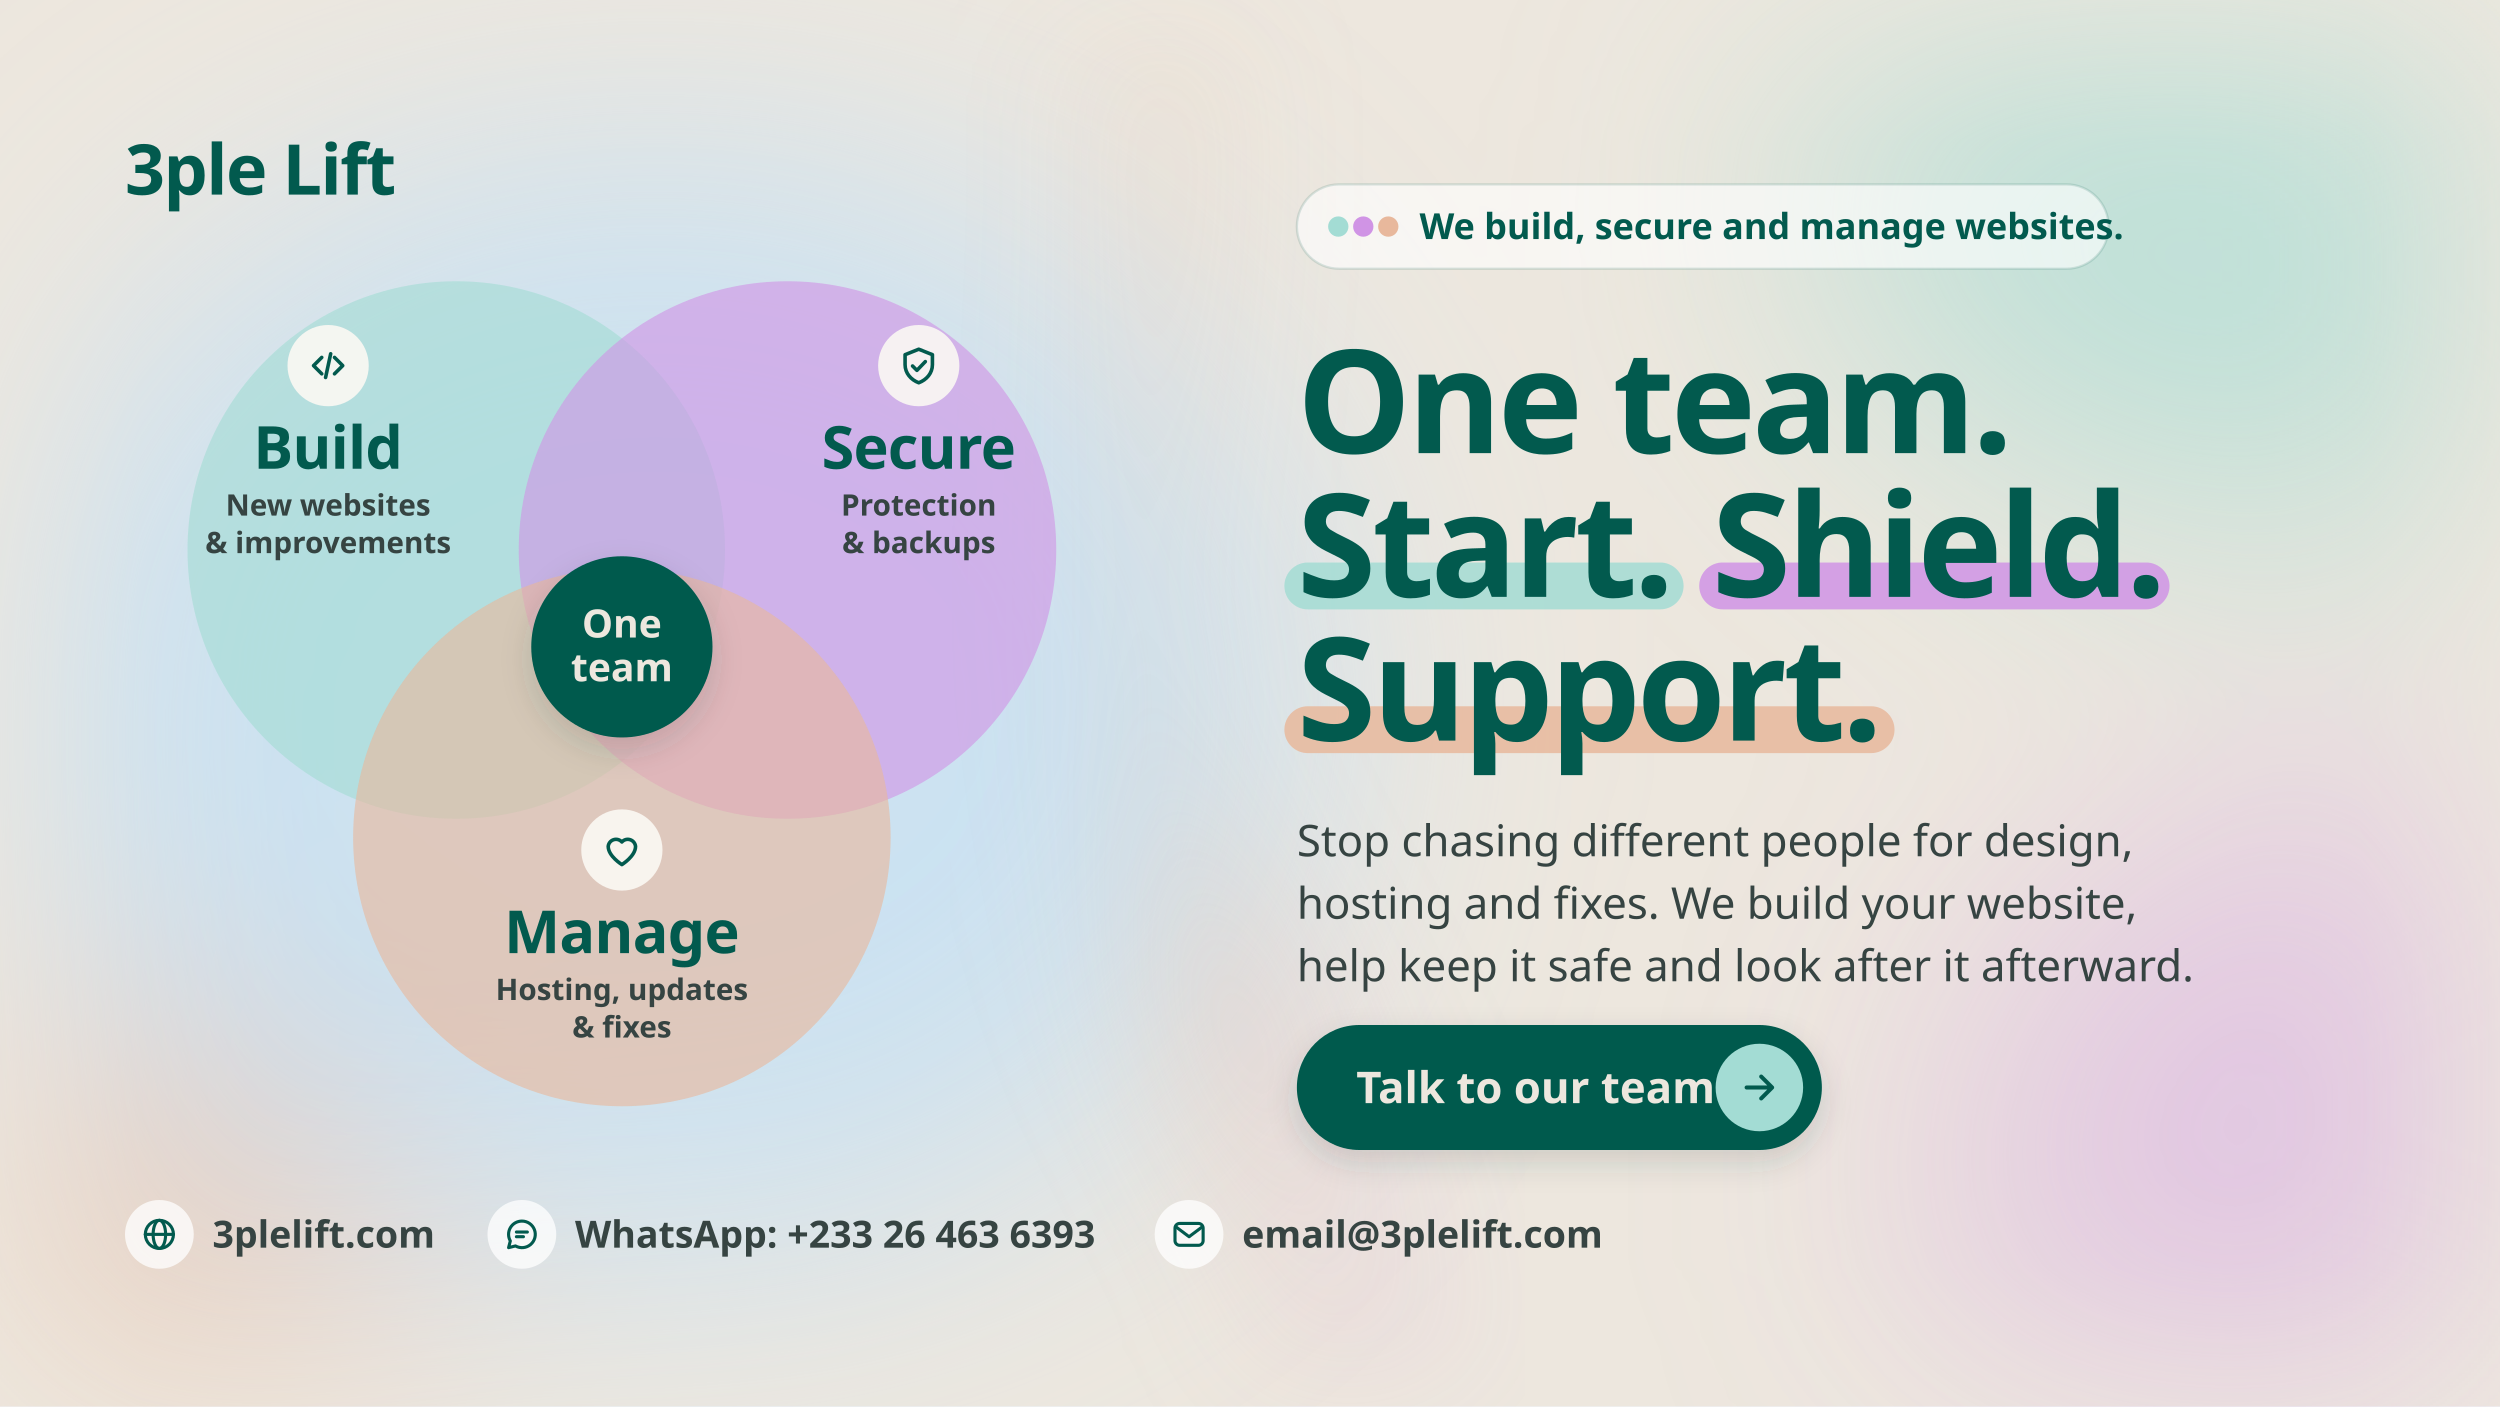
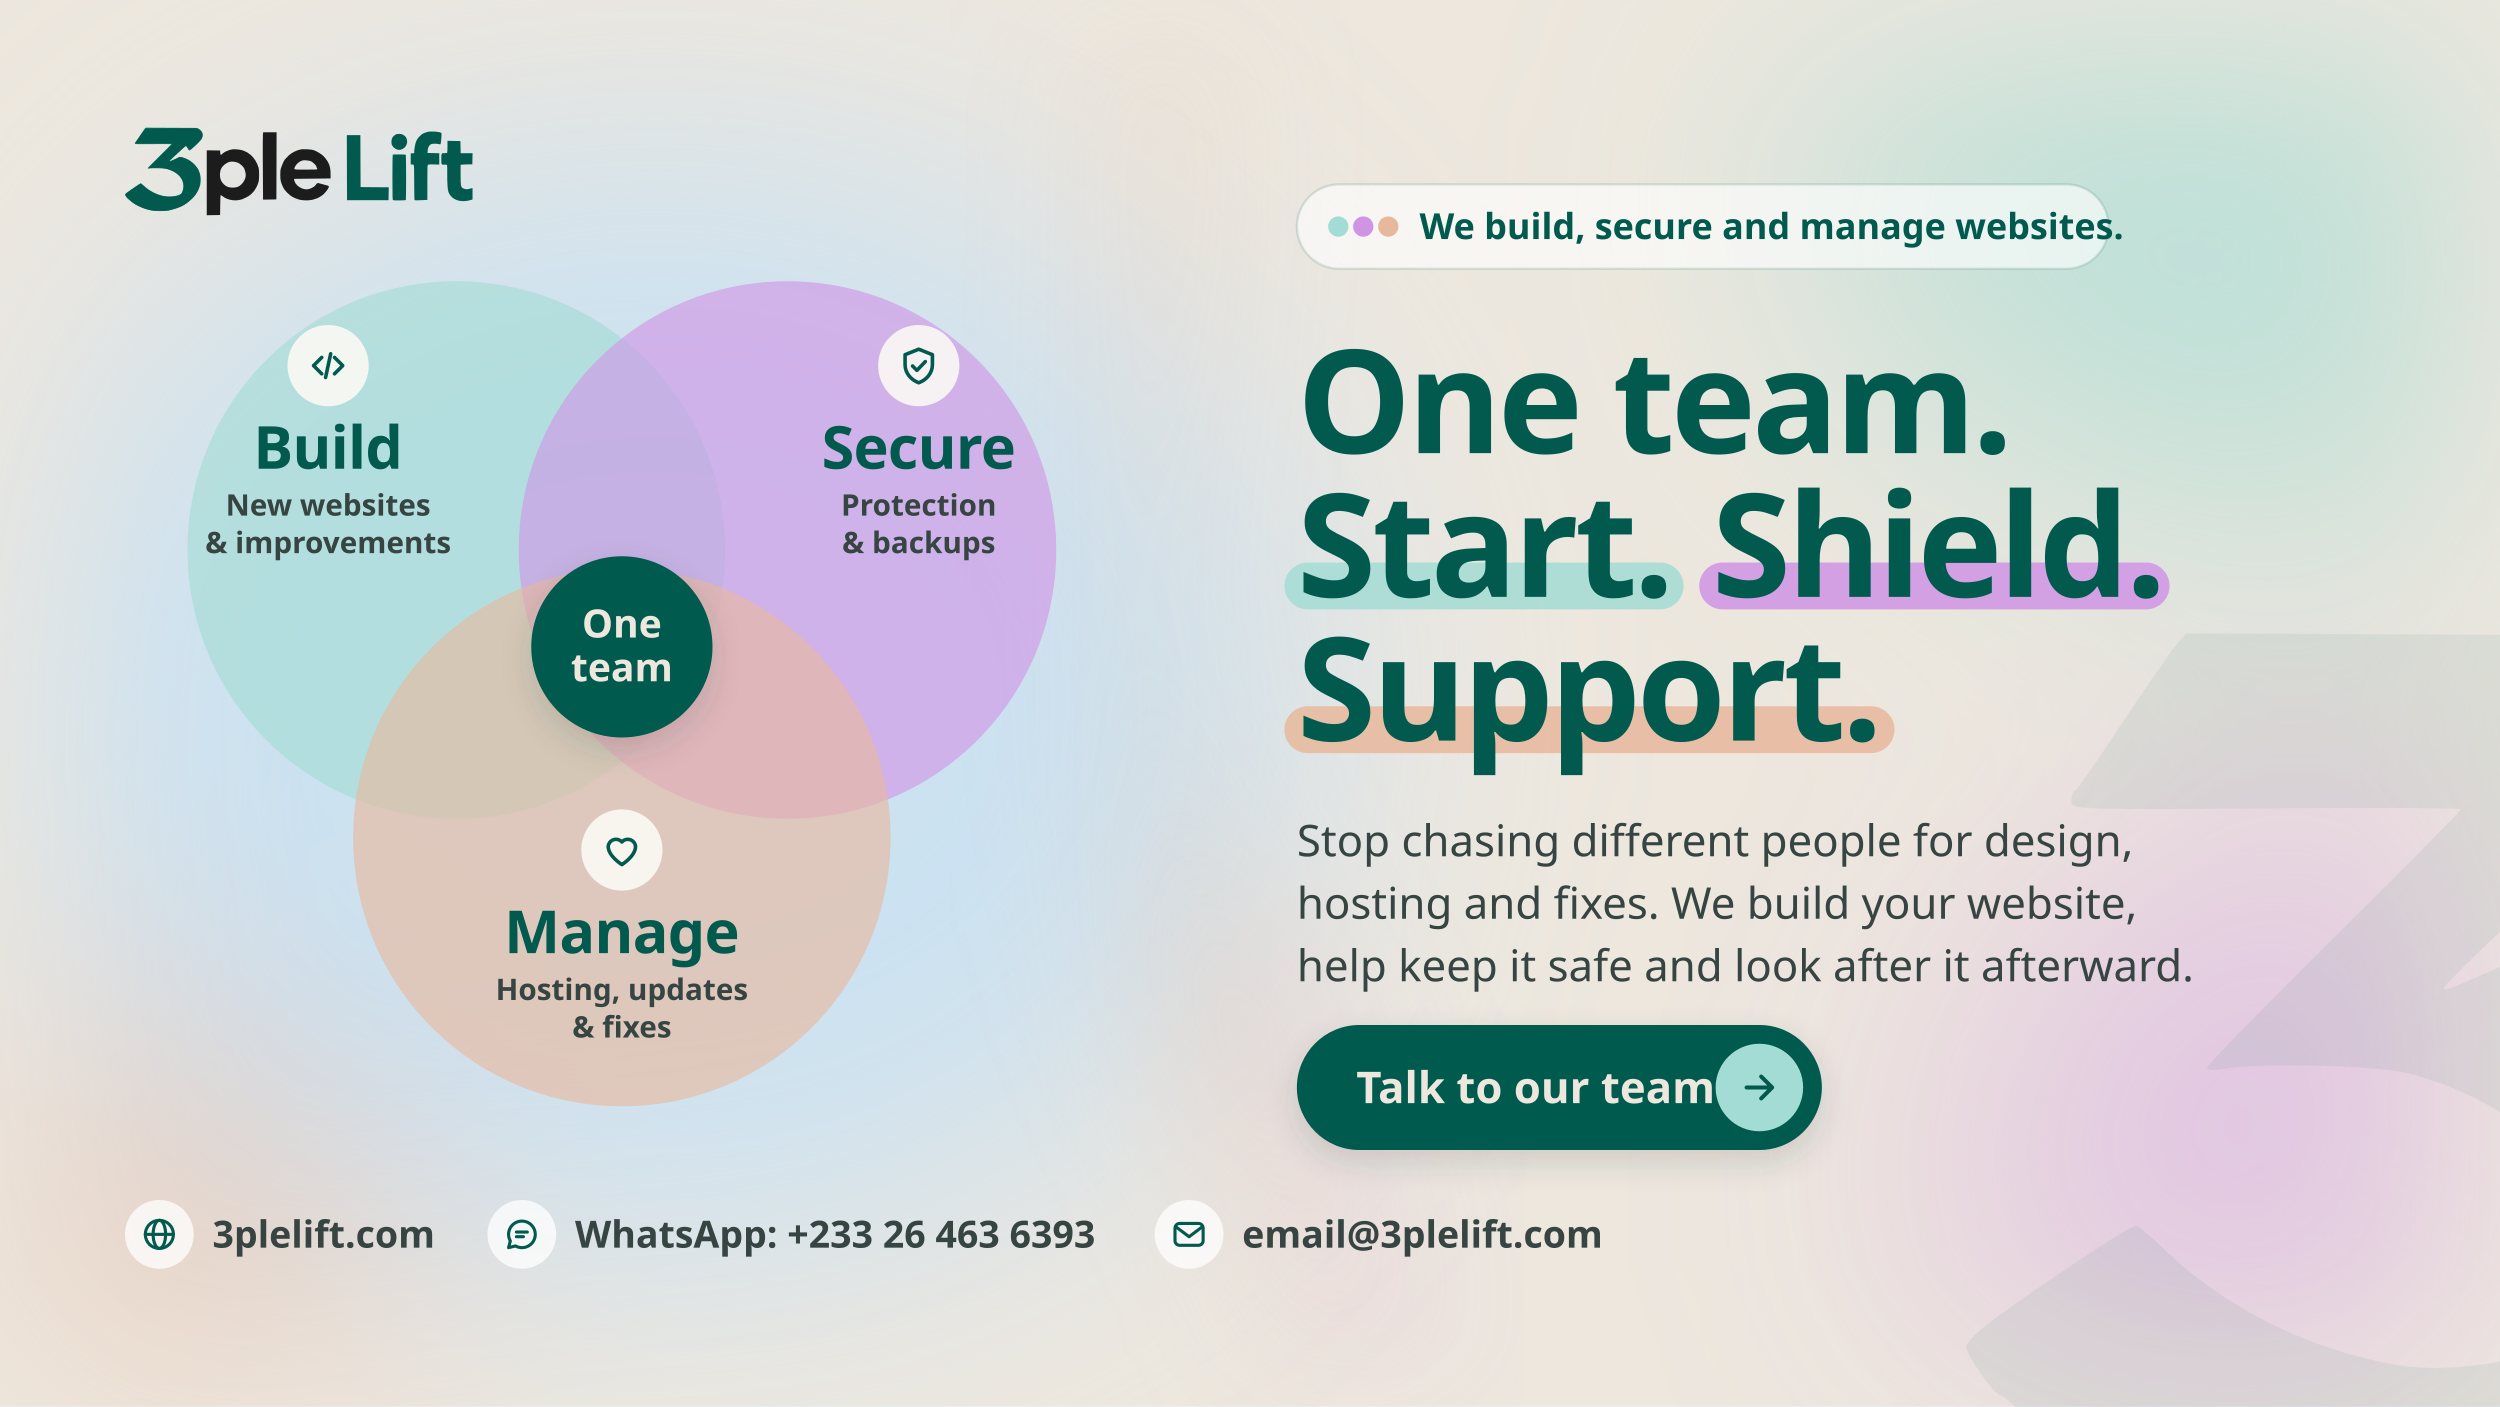
<svg xmlns="http://www.w3.org/2000/svg" id="banner-02" width="1600" height="900" viewBox="0 0 1600 900">
  <style>
  @font-face { font-family: 'Bricolage Grotesque'; font-weight: 700; src: url('fonts/BricolageGrotesque-Bold.ttf'); }
  @font-face { font-family: 'Figtree'; font-weight: 400; src: url('fonts/Figtree-Regular.ttf'); }
  @font-face { font-family: 'Figtree'; font-weight: 500; src: url('fonts/Figtree-Medium.ttf'); }
  @font-face { font-family: 'Figtree'; font-weight: 600; src: url('fonts/Figtree-SemiBold.ttf'); }
  @font-face { font-family: 'Figtree'; font-weight: 700; src: url('fonts/Figtree-Bold.ttf'); }
  .hl { font-family: 'Bricolage Grotesque'; font-weight: 700; }
  .ft { font-family: 'Figtree'; }
</style>
  <defs>
    <filter id="blur-xl" x="-50%" y="-50%" width="200%" height="200%">
      <feGaussianBlur stdDeviation="95" />
    </filter>
    <filter id="blur-l" x="-50%" y="-200%" width="200%" height="500%">
      <feGaussianBlur stdDeviation="45" />
    </filter>
    <filter id="blur-s" x="-50%" y="-50%" width="200%" height="200%">
      <feGaussianBlur stdDeviation="14" />
    </filter>
    <filter id="shadow" x="-50%" y="-80%" width="200%" height="280%">
      <feDropShadow dx="0" dy="22" stdDeviation="26" flood-color="#364442" flood-opacity="0.16" />
    </filter>
    <filter id="shadow-s" x="-50%" y="-100%" width="200%" height="320%">
      <feDropShadow dx="0" dy="8" stdDeviation="10" flood-color="#364442" flood-opacity="0.16" />
    </filter>
    <filter id="shadow-dark" x="-60%" y="-150%" width="220%" height="420%">
      <feDropShadow dx="0" dy="24" stdDeviation="30" flood-color="#0b1f1c" flood-opacity="0.45" />
    </filter>
    <linearGradient id="g-hero" x1="0" y1="0" x2="1" y2="1">
      <stop offset="0" stop-color="#A3DCD4" />
      <stop offset="0.55" stop-color="#BDDFF9" />
      <stop offset="1" stop-color="#D094E5" />
    </linearGradient>
    <linearGradient id="g-warm" x1="0" y1="0" x2="1" y2="1">
      <stop offset="0" stop-color="#E8B89C" />
      <stop offset="1" stop-color="#D094E5" />
    </linearGradient>
    <linearGradient id="g-ring" x1="0" y1="0" x2="1" y2="1">
      <stop offset="0" stop-color="#A3DCD4" />
      <stop offset="0.5" stop-color="#D094E5" />
      <stop offset="1" stop-color="#E8B89C" />
    </linearGradient>
    <linearGradient id="g-ribbon-a" x1="0" y1="0" x2="1" y2="0">
      <stop offset="0" stop-color="#A3DCD4" stop-opacity="0" />
      <stop offset="0.35" stop-color="#A3DCD4" />
      <stop offset="0.7" stop-color="#BDDFF9" />
      <stop offset="1" stop-color="#D094E5" stop-opacity="0.2" />
    </linearGradient>
    <linearGradient id="g-ribbon-b" x1="0" y1="0" x2="1" y2="0">
      <stop offset="0" stop-color="#E8B89C" stop-opacity="0.1" />
      <stop offset="0.5" stop-color="#E8B89C" />
      <stop offset="1" stop-color="#D094E5" stop-opacity="0.3" />
    </linearGradient>
  </defs>
  <g id="layer-background">
    <rect id="base" width="1600" height="900" fill="#EDE7DE" />
    <g filter="url(#blur-xl)">
      <ellipse cx="420" cy="450" rx="420" ry="360" fill="#BDDFF9" opacity="0.7" />
      <ellipse cx="1500" cy="120" rx="340" ry="220" fill="#A3DCD4" opacity="0.65" />
      <ellipse cx="1550" cy="760" rx="300" ry="260" fill="#D094E5" opacity="0.4" />
      <ellipse cx="-40" cy="820" rx="300" ry="200" fill="#E8B89C" opacity="0.5" />
    </g>
    <path d="M700 -60 C 760 220, 620 420, 780 640 S 900 980, 760 1000" fill="none" stroke="url(#g-ribbon-b)" stroke-width="120" opacity="0.28" filter="url(#blur-l)" />
+     <g id="watermark-3" transform="translate(1250 400) rotate(0) scale(2.8019) translate(-226 -110)" fill="#025A4E" opacity="0.07">
+       <g fill-rule="evenodd">
+         <path d="M 276.7 114.9 C 275.3 116.6, 269.8 124.6, 264.4 132.7 C 259 140.9, 254.3 147.7, 253.8 147.8 C 253.4 148, 253 149.1, 253 150.2 C 253 152.2, 253.4 152.2, 297.5 151.9 C 322 151.7, 342 151.8, 342 152.1 C 342 152.4, 329 165.6, 313 181.4 C 297.1 197.2, 284 210.5, 284 211.1 C 284 211.7, 285.4 211.8, 287.8 211.4 C 295.2 209.9, 323.1 210.6, 330 212.4 C 347.9 217.1, 361.9 227, 367.6 238.9 C 372.6 249.3, 371.6 265.8, 365.7 272.4 C 361.2 277.5, 340 281.2, 327.7 279.1 C 307.2 275.5, 288.7 266.4, 274.2 252.6 C 271.3 249.8, 268.5 247.4, 268 247.2 C 267.2 246.9, 260.1 251.4, 244.6 262 C 233.4 269.6, 229 273.3, 229 275 C 229 276.7, 235.5 286, 236.8 286 C 237.2 286, 239.1 287.5, 241.1 289.4 C 250.5 298.4, 268 307.2, 285.5 311.8 C 287.7 312.4, 291.4 313.3, 293.6 313.9 C 299 315.3, 330 315.3, 335.4 313.9 C 351 309.8, 358 307.5, 365.8 303.9 C 375.6 299.4, 383.8 293.4, 393 284.1 C 401.9 275, 406.7 267.3, 411 255.1 C 414.6 244.9, 414 228, 409.9 219.8 C 409.4 218.8, 409 217.5, 409 216.9 C 409 214.6, 399.7 202, 395.7 198.8 C 393.4 197, 390.7 194.8, 389.8 194 C 382.7 187.6, 361.6 180.6, 359.6 183.9 C 359.2 184.4, 355.5 186.2, 351.2 188 C 347 189.8, 342.3 191.8, 340.8 192.5 C 339.2 193.2, 338 193.5, 338 193 C 338 192.3, 352.6 178.2, 368.7 163.6 C 372.7 160, 376.5 157, 377.2 157 C 378 157, 379.4 158.7, 380.5 160.7 C 381.6 162.8, 383.3 165.3, 384.3 166.3 C 386 168, 386.3 167.9, 391.8 163.4 C 401.8 155.1, 414.1 142.6, 416.1 138.8 C 417.3 136.5, 418 133.1, 418 129.8 C 418 123.2, 415.1 118.6, 408.9 115 L 404.5 112.5 341.9 112.2 L 279.2 111.9 276.7 114.9" />
+         <path d="M 278.7 114.1 C 277.3 114.9, 254 149, 254 150.2 C 254 150.6, 274.3 150.6, 299 150.3 C 344.5 149.7, 346.1 149.8, 342.6 153.2 C 335.9 159.7, 285 210.1, 285 210.3 C 285 210.4, 289.8 210.2, 295.8 209.8 C 317.3 208.3, 331.2 210.5, 346.7 217.8 C 355.1 221.7, 364.3 230.3, 367.9 237.5 C 371.8 245.2, 373.3 253.6, 371.9 259.5 C 369.3 270.7, 365.4 275.8, 358.5 277.4 C 347.7 279.9, 344.4 280.2, 333 279.7 C 319.4 279.1, 313.1 277.5, 300.2 271.4 C 290.8 267, 283.2 261.8, 274.7 254 C 270.4 250, 267.4 248, 266.4 248.4 C 264 249.3, 234 270, 231.3 272.7 C 228.6 275.2, 230.1 277.9, 238.3 285.6 C 251.3 297.8, 266.8 306.2, 285.6 311.1 C 292.7 312.9, 297.9 313.5, 311.5 313.8 C 321.6 314, 330.9 313.7, 334.5 313 C 341.7 311.7, 350.8 309.2, 353.2 307.9 C 354.2 307.4, 355.4 307, 356 307 C 356.5 307, 359.4 305.9, 362.4 304.5 C 365.4 303.1, 368.2 302, 368.5 302 C 368.9 302, 373.3 299.1, 378.4 295.6 C 401.2 279.7, 412 261.4, 412 238.4 C 412 221.5, 407.3 210.9, 394.5 199.2 C 387.7 193, 377.3 187.2, 368.2 184.5 C 363.1 182.9, 363 183, 357.3 185.9 C 345.8 191.8, 336 195.9, 336 194.7 C 336 192.5, 347.4 181.6, 375.3 156.8 C 377.9 154.5, 379.1 155.3, 381.9 161 C 383.2 163.8, 384.9 166, 385.7 166 C 387.7 166, 396.7 158.4, 407 148.1 C 415.3 139.7, 418.1 134.9, 418 129.3 C 417.9 125.3, 413.5 118.8, 409 116.2 L 404.5 113.5 342.3 113.4 C 308.1 113.4, 279.5 113.7, 278.7 114.1" />
+       </g>
+     </g>
  </g>
  <g id="layer-illustration" data-qa="illustration">
    <g id="venn" style="isolation:isolate">
      <circle id="venn-build" cx="292" cy="352" r="172" fill="#A3DCD4" opacity="0.62" />
      <circle id="venn-secure" cx="504" cy="352" r="172" fill="#D094E5" opacity="0.62" />
      <circle id="venn-manage" cx="398" cy="536" r="172" fill="#E8B89C" opacity="0.62" />
    </g>
    <g id="venn-label-build">
      <circle cx="210" cy="234" r="26" fill="#FBF8F3" opacity="0.9" />
      <g transform="translate(196 220) scale(1.166667)" fill="none" stroke="#025A4E" stroke-width="1.971" stroke-linecap="round" stroke-linejoin="round">
        <path d="M8.5 7.5L4 12l4.5 4.5M15.5 7.5L20 12l-4.5 4.5M13.4 5.5l-2.8 13" />
      </g>
      <text class="hl" x="210" y="300" text-anchor="middle" font-size="38" fill="#025A4E" letter-spacing="-0.5">Build</text>
      <text class="ft" x="210" y="330" text-anchor="middle" font-size="19" font-weight="600" fill="#364442">New websites</text>
      <text class="ft" x="210" y="354" text-anchor="middle" font-size="19" font-weight="600" fill="#364442">&amp; improvements</text>
    </g>
    <g id="venn-label-secure">
      <circle cx="588" cy="234" r="26" fill="#FBF8F3" opacity="0.9" />
      <g transform="translate(574 220) scale(1.166667)" fill="none" stroke="#025A4E" stroke-width="1.971" stroke-linecap="round" stroke-linejoin="round">
        <path d="M12 3l7.5 3v5.5c0 4.6-3.2 8.3-7.5 9.9-4.3-1.6-7.5-5.3-7.5-9.9V6z" />
        <path d="M8.6 12.2l2.4 2.4 4.6-4.8" />
      </g>
      <text class="hl" x="588" y="300" text-anchor="middle" font-size="38" fill="#025A4E" letter-spacing="-0.5">Secure</text>
      <text class="ft" x="588" y="330" text-anchor="middle" font-size="19" font-weight="600" fill="#364442">Protection</text>
      <text class="ft" x="588" y="354" text-anchor="middle" font-size="19" font-weight="600" fill="#364442">&amp; backups</text>
    </g>
    <g id="venn-label-manage">
      <circle cx="398" cy="544" r="26" fill="#FBF8F3" opacity="0.9" />
      <g transform="translate(384 530) scale(1.166667)" fill="none" stroke="#025A4E" stroke-width="1.971" stroke-linecap="round" stroke-linejoin="round">
        <path d="M12 20s-7.5-4.6-7.5-10A4.3 4.3 0 0 1 12 7.6 4.3 4.3 0 0 1 19.5 10c0 5.4-7.5 10-7.5 10z" />
      </g>
      <text class="hl" x="398" y="610" text-anchor="middle" font-size="38" fill="#025A4E" letter-spacing="-0.5">Manage</text>
      <text class="ft" x="398" y="640" text-anchor="middle" font-size="19" font-weight="600" fill="#364442">Hosting, updates</text>
      <text class="ft" x="398" y="664" text-anchor="middle" font-size="19" font-weight="600" fill="#364442">&amp; fixes</text>
    </g>
    <g id="venn-centre" filter="url(#shadow-s)">
      <circle cx="398" cy="414" r="58" fill="#025A4E" />
      <text class="hl" x="398" y="408" text-anchor="middle" font-size="25" fill="#EDE7DE">One</text>
      <text class="hl" x="398" y="436" text-anchor="middle" font-size="25" fill="#EDE7DE">team</text>
    </g>
  </g>
  <g id="layer-logo">
    <g id="logo" data-qa="logo">
-       <text id="logo-placeholder" class="hl" x="80" y="124.56" font-size="44.8" fill="#025A4E" letter-spacing="-1">3ple Lift</text>
+       <g id="logo-wordmark" transform="translate(80 82) scale(0.26291)">
+         <g transform="translate(-229 -113)" fill-rule="evenodd">
+           <path fill="#0F7D6A" d="M 276.7 114.9 C 275.3 116.6, 269.8 124.6, 264.4 132.7 C 259 140.9, 254.3 147.7, 253.8 147.8 C 253.4 148, 253 149.1, 253 150.2 C 253 152.2, 253.4 152.2, 297.5 151.9 C 322 151.7, 342 151.8, 342 152.1 C 342 152.4, 329 165.6, 313 181.4 C 297.1 197.2, 284 210.5, 284 211.1 C 284 211.7, 285.4 211.8, 287.8 211.4 C 295.2 209.9, 323.1 210.6, 330 212.4 C 347.9 217.1, 361.9 227, 367.6 238.9 C 372.6 249.3, 371.6 265.8, 365.7 272.4 C 361.2 277.5, 340 281.2, 327.7 279.1 C 307.2 275.5, 288.7 266.4, 274.2 252.6 C 271.3 249.8, 268.5 247.4, 268 247.2 C 267.2 246.9, 260.1 251.4, 244.6 262 C 233.4 269.6, 229 273.3, 229 275 C 229 276.7, 235.5 286, 236.8 286 C 237.2 286, 239.1 287.5, 241.1 289.4 C 250.5 298.4, 268 307.2, 285.5 311.8 C 287.7 312.4, 291.4 313.3, 293.6 313.9 C 299 315.3, 330 315.3, 335.4 313.9 C 351 309.8, 358 307.5, 365.8 303.9 C 375.6 299.4, 383.8 293.4, 393 284.1 C 401.9 275, 406.7 267.3, 411 255.1 C 414.6 244.9, 414 228, 409.9 219.8 C 409.4 218.8, 409 217.5, 409 216.9 C 409 214.6, 399.7 202, 395.7 198.8 C 393.4 197, 390.7 194.8, 389.8 194 C 382.7 187.6, 361.6 180.6, 359.6 183.9 C 359.2 184.4, 355.5 186.2, 351.2 188 C 347 189.8, 342.3 191.8, 340.8 192.5 C 339.2 193.2, 338 193.5, 338 193 C 338 192.3, 352.6 178.2, 368.7 163.6 C 372.7 160, 376.5 157, 377.2 157 C 378 157, 379.4 158.7, 380.5 160.7 C 381.6 162.8, 383.3 165.3, 384.3 166.3 C 386 168, 386.3 167.9, 391.8 163.4 C 401.8 155.1, 414.1 142.6, 416.1 138.8 C 417.3 136.5, 418 133.1, 418 129.8 C 418 123.2, 415.1 118.6, 408.9 115 L 404.5 112.5 341.9 112.2 L 279.2 111.9 276.7 114.9" />
+           <path fill="#025A4E" d="M 278.7 114.1 C 277.3 114.9, 254 149, 254 150.2 C 254 150.6, 274.3 150.6, 299 150.3 C 344.5 149.7, 346.1 149.8, 342.6 153.2 C 335.9 159.7, 285 210.1, 285 210.3 C 285 210.4, 289.8 210.2, 295.8 209.8 C 317.3 208.3, 331.2 210.5, 346.7 217.8 C 355.1 221.7, 364.3 230.3, 367.9 237.5 C 371.8 245.2, 373.3 253.6, 371.9 259.5 C 369.3 270.7, 365.4 275.8, 358.5 277.4 C 347.7 279.9, 344.4 280.2, 333 279.7 C 319.4 279.1, 313.1 277.5, 300.2 271.4 C 290.8 267, 283.2 261.8, 274.7 254 C 270.4 250, 267.4 248, 266.4 248.4 C 264 249.3, 234 270, 231.3 272.7 C 228.6 275.2, 230.1 277.9, 238.3 285.6 C 251.3 297.8, 266.8 306.2, 285.6 311.1 C 292.7 312.9, 297.9 313.5, 311.5 313.8 C 321.6 314, 330.9 313.7, 334.5 313 C 341.7 311.7, 350.8 309.2, 353.2 307.9 C 354.2 307.4, 355.4 307, 356 307 C 356.5 307, 359.4 305.9, 362.4 304.5 C 365.4 303.1, 368.2 302, 368.5 302 C 368.9 302, 373.3 299.1, 378.4 295.6 C 401.2 279.7, 412 261.4, 412 238.4 C 412 221.5, 407.3 210.9, 394.5 199.2 C 387.7 193, 377.3 187.2, 368.2 184.5 C 363.1 182.9, 363 183, 357.3 185.9 C 345.8 191.8, 336 195.9, 336 194.7 C 336 192.5, 347.4 181.6, 375.3 156.8 C 377.9 154.5, 379.1 155.3, 381.9 161 C 383.2 163.8, 384.9 166, 385.7 166 C 387.7 166, 396.7 158.4, 407 148.1 C 415.3 139.7, 418.1 134.9, 418 129.3 C 417.9 125.3, 413.5 118.8, 409 116.2 L 404.5 113.5 342.3 113.4 C 308.1 113.4, 279.5 113.7, 278.7 114.1" />
+           <path fill="#1C1C1C" d="M 564.7 129.8 C 564.3 133.5, 564.3 164.4, 564.5 198.5 C 564.7 232.6, 564.9 266.5, 565 273.8 L 565 287.1 581.3 286.8 L 597.5 286.5 597.8 204.8 L 598 123 581.6 123 L 565.3 123 564.7 129.8 M 490.5 164.6 C 486.4 165.2, 479.7 167.2, 478.6 168.2 C 478 168.6, 477 169, 476.2 169 C 474.6 169, 464.7 175.7, 464.2 177.2 C 464 177.6, 463.2 178, 462.5 178 C 461.5 178, 461 176.4, 460.8 172.8 L 460.5 167.5 444.3 167.2 L 428 167 428 246 L 428 325.1 444.3 324.8 L 460.5 324.5 460.8 300.3 C 460.9 284.3, 461.4 276, 462.1 276 C 462.6 276, 464.8 277.3, 466.8 279 C 477 287.1, 493.5 290.8, 507.2 287.9 C 514 286.5, 514.9 286.1, 524.4 281.5 C 538.5 274.6, 548.7 261.8, 554.1 244 C 556 238, 556 215.1, 554.1 209 C 546.1 182.7, 526.4 166.1, 501.5 164.7 C 497.1 164.4, 492.2 164.4, 490.5 164.6 M 658 164.6 C 646.3 166.7, 634.5 172.7, 626.1 181 C 622.5 184.6, 618.8 188.4, 618 189.5 C 616 192.1, 611.6 201.5, 610 206.5 C 609.3 208.7, 608.4 211.5, 607.9 212.8 C 607.4 214.1, 607 220.6, 607 227.3 C 607 240.2, 608.1 244.8, 614.1 257.5 C 617.9 265.5, 629.6 277, 638.4 281.3 C 642.4 283.4, 646.4 285, 647.2 285 C 648 285, 649 285.3, 649.4 285.7 C 650.9 287.2, 661.7 288.9, 670 288.9 C 678.3 288.9, 689.1 287.2, 690.6 285.7 C 691 285.3, 692.1 285, 693.1 285 C 695.6 285, 705.6 279.5, 710.8 275.3 C 715.2 271.7, 721.7 263.7, 724.4 258.6 C 726.1 255.3, 725.3 253.6, 721.7 252.7 C 720.5 252.4, 717.9 251.7, 716 251.2 C 714.1 250.6, 709.1 249.3, 705 248.2 C 696.7 245.9, 698 245.5, 692.5 252.2 C 688.1 257.6, 678.3 262, 670.7 262 C 657.1 262, 642.5 250.8, 640.8 239 L 640.5 236.5 685 236 L 729.5 235.5 729.4 224 C 729.3 205.5, 725.1 195, 712 180.9 C 708.3 176.9, 696.3 169.6, 689.5 167.1 C 685.1 165.5, 680.5 164.8, 672 164.5 C 665.7 164.3, 659.4 164.3, 658 164.6 M 661.5 191.6 C 653.9 193.6, 646.3 199.8, 643.1 206.5 C 639.3 214.5, 637.6 214, 669 214 C 696.1 214, 697 213.9, 697 212.1 C 697 211, 696.6 209.8, 696 209.5 C 695.5 209.2, 695 208, 695 206.9 C 695 204.2, 686.1 195.5, 681.4 193.5 C 677.5 191.8, 665.2 190.7, 661.5 191.6 M 484.5 194.9 C 475.6 197.2, 467.2 203.7, 463.3 211.4 C 459.5 218.8, 459 230.2, 462.1 238.5 C 465.2 246.9, 472.5 253.9, 480.4 256.4 C 488.1 258.9, 499.8 258.2, 505.5 255 C 515.4 249.6, 523 237.4, 523 227.2 C 523 223.6, 520.7 214.2, 519 210.8 C 516.7 206.4, 509.5 199.9, 504.4 197.5 C 498.7 194.9, 489.2 193.7, 484.5 194.9" />
+           <path fill="#025A4E" d="M 964.5 122.5 C 955.3 125.2, 952.7 126.6, 947.1 132 C 942.1 136.7, 939.2 141.1, 937.1 147 C 935.3 152.1, 933 164.9, 933 169.7 L 933 173.9 928.8 174.2 L 924.5 174.5 924.5 188 L 924.5 201.5 927.5 201.6 C 929.2 201.6, 931.1 202, 931.8 202.4 C 932.7 202.9, 933 213.4, 933 245.5 C 933 273.3, 933.4 288.1, 934 288.5 C 934.6 288.9, 941.8 288.8, 950 288.4 L 965 287.7 965 245.4 C 965 204.4, 965.1 203, 967 202 C 968.1 201.4, 973.8 201.1, 981.5 201.4 L 994 201.8 994 187.9 L 994 174.1 979.8 173.8 L 965.5 173.5 965.7 168.5 C 966.1 161.3, 968.4 155.9, 972.4 153.2 C 975.1 151.3, 977.1 150.9, 982.6 150.9 C 986.4 150.9, 991.1 151.3, 993 151.9 C 994.9 152.5, 996.7 152.6, 997.1 152.2 C 998.2 150.9, 1000.3 125.9, 999.3 124.9 C 995.9 121.5, 973.2 119.8, 964.5 122.5 M 886.7 129.3 C 880.5 133.1, 877.7 138.2, 877.6 146 C 877.6 151.7, 878 153.2, 880.5 157 C 883.8 161.8, 890.6 165.9, 895.4 166 C 910.2 166.1, 920.3 150.5, 914 137.4 C 910.7 130.8, 904.3 127, 896.1 127 C 892 127, 889.5 127.6, 886.7 129.3 M 769.2 209.3 L 769.5 288.5 820 288.5 L 870.5 288.5 870.8 272.8 L 871.1 257 836.8 256.8 L 802.5 256.5 802.2 193.3 L 802 130 785.5 130 L 769 130 769.2 209.3 M 1014 157.4 C 1014 164.8, 1013.7 171.5, 1013.4 172.4 C 1012.9 173.6, 1011.3 174, 1006.5 174 C 998.9 174, 999 173.7, 999 189.7 C 999 202.4, 999 202.4, 1007.6 201.9 C 1010.5 201.7, 1012.4 202.1, 1012.9 202.9 C 1013.4 203.6, 1013.6 212.5, 1013.4 222.8 C 1013.1 243.8, 1014.3 262.8, 1016.2 268 C 1023.4 287.6, 1045.8 295.7, 1071.3 287.8 L 1075 286.7 1075 272.9 L 1075 259.1 1071.8 259.6 C 1070 259.9, 1067 260.6, 1065.2 261.2 C 1061.5 262.3, 1056 261.6, 1051.9 259.5 C 1046.6 256.7, 1046 253.6, 1046 226.7 L 1046 202.2 1057.3 201.5 C 1063.4 201.1, 1069.9 201, 1071.5 201.1 L 1074.5 201.5 1074.8 187.8 L 1075.1 174 1060.6 174 L 1046.1 174 1045.8 159.3 L 1045.5 144.5 1029.8 144.2 L 1014 143.9 1014 157.4 M 880.7 177.7 C 880.3 178, 880 203, 880 233.1 C 880 282, 880.2 287.9, 881.6 288.4 C 884.2 289.4, 911.5 289.1, 912.6 288.1 C 913.6 287, 913.5 179.7, 912.5 178 C 911.8 176.9, 881.7 176.6, 880.7 177.7" />
+         </g>
+       </g>
    </g>
  </g>
  <g id="layer-text">
    <g id="brand-statement" data-qa="statement" data-flow="0" data-x="830" data-align="left">
      <g class="item" data-pill="20,24" transform="translate(850.50 0)">
        <rect class="pill-bg" x="-20.50" y="118" width="519.50" height="54" rx="27" fill="#FFFFFF" fill-opacity="0.62" stroke="#025A4E" stroke-opacity="0.14" stroke-width="1.5" />
        <g class="pill-content">
          <circle cx="6" cy="145" r="6.5" fill="#A3DCD4" />
          <circle cx="22" cy="145" r="6.5" fill="#D094E5" />
          <circle cx="38" cy="145" r="6.5" fill="#E8B89C" />
          <text class="ft" x="58" y="153" font-size="23" font-weight="600" fill="#025A4E">We build, secure and manage websites.</text>
        </g>
      </g>
    </g>
    <g id="headline" data-qa="text">
      <text id="headline-line1" class="hl" x="830" y="290" font-size="92" font-weight="700" fill="#025A4E" letter-spacing="-2.5">One team.</text>
      <g id="headline-line2" data-flow="26" data-x="830" data-align="left">
        <g class="item" transform="translate(830.00 0)">
          <rect class="highlight" data-hl-for="headline-word1" data-pad="8" x="-8.00" y="360" width="255.50" height="30" rx="15" fill="#A3DCD4" opacity="0.85" />
          <text id="headline-word1" class="hl" x="0" y="382" font-size="92" font-weight="700" fill="#025A4E" letter-spacing="-2.5">Start.</text>
        </g>
        <g class="item" transform="translate(1095.50 0)">
          <rect class="highlight" data-hl-for="headline-word2" data-pad="8" x="-8.00" y="360" width="301.00" height="30" rx="15" fill="#D094E5" opacity="0.85" />
          <text id="headline-word2" class="hl" x="0" y="382" font-size="92" font-weight="700" fill="#025A4E" letter-spacing="-2.5">Shield.</text>
        </g>
      </g>
      <g id="headline-line3" data-flow="0" data-x="830" data-align="left">
        <g class="item" transform="translate(830.00 0)">
          <rect class="highlight" data-hl-for="headline-word3" data-pad="8" x="-8.00" y="452" width="390.50" height="30" rx="15" fill="#E8B89C" opacity="0.85" />
          <text id="headline-word3" class="hl" x="0" y="474" font-size="92" font-weight="700" fill="#025A4E" letter-spacing="-2.5">Support.</text>
        </g>
      </g>
    </g>
    <g id="support" data-qa="text">
      <text id="support-line1" class="ft" x="830" y="548" font-size="28" font-weight="400" fill="#364442" text-anchor="start" letter-spacing="0">Stop chasing different people for design,</text>
      <text id="support-line2" class="ft" x="830" y="588" font-size="28" font-weight="400" fill="#364442" text-anchor="start" letter-spacing="0">hosting and fixes. We build your website,</text>
      <text id="support-line3" class="ft" x="830" y="628" font-size="28" font-weight="400" fill="#364442" text-anchor="start" letter-spacing="0">help keep it safe and look after it afterward.</text>
    </g>
    <g id="cta" data-qa="cta" data-flow="0" data-x="830" data-align="left">
      <g class="item" data-pill="38,12" transform="translate(868.00 0)">
        <rect class="pill-bg" x="-38.00" y="656" width="336.00" height="80" rx="40" fill="#025A4E" filter="url(#shadow-s)" />
        <g class="pill-content" data-flow="22" data-x="0" data-align="left">
          <g class="item" transform="translate(0.00 0)">
            <text class="ft" x="0" y="706" font-size="28" font-weight="700" fill="#EDE7DE">Talk to our team</text>
          </g>
          <g class="item" transform="translate(230.00 0)">
            <circle cx="28" cy="696" r="28" fill="#A3DCD4" />
            <g transform="translate(14 682) scale(1.166667)" fill="none" stroke="#025A4E" stroke-width="2.229" stroke-linecap="round" stroke-linejoin="round">
              <path d="M5 12h14M13 6l6 6-6 6" />
            </g>
          </g>
        </g>
      </g>
    </g>
  </g>
  <g id="layer-contact">
    <g id="contact" data-qa="contact" data-flow="46" data-x="80" data-align="left">
      <g class="item" id="contact-web" transform="translate(80.00 0)">
        <circle cx="22" cy="790" r="22" fill="#FFFFFF" fill-opacity="0.75" />
        <g transform="translate(10 778) scale(1)" fill="none" stroke="#025A4E" stroke-width="2" stroke-linecap="round" stroke-linejoin="round">
          <circle cx="12" cy="12" r="9" />
          <ellipse cx="12" cy="12" rx="4" ry="9" />
          <path d="M3 12h18" />
        </g>
        <text class="ft" x="56" y="798.5" font-size="24" font-weight="600" fill="#364442">3plelift.com</text>
      </g>
      <g class="item" id="contact-whatsapp" transform="translate(312.00 0)">
        <circle cx="22" cy="790" r="22" fill="#FFFFFF" fill-opacity="0.75" />
        <g transform="translate(10 778) scale(1)" fill="none" stroke="#025A4E" stroke-width="2" stroke-linecap="round" stroke-linejoin="round">
          <path d="M12 3.5a8.5 8.5 0 0 0-7.4 12.7L3.5 20.5l4.4-1.1A8.5 8.5 0 1 0 12 3.5z" />
          <path d="M8.5 10.5h7M8.5 13.5h4.5" />
        </g>
        <text class="ft" x="56" y="798.5" font-size="24" font-weight="600" fill="#364442">WhatsApp: +233 26 463 6393</text>
      </g>
      <g class="item" id="contact-email" transform="translate(739.00 0)">
        <circle cx="22" cy="790" r="22" fill="#FFFFFF" fill-opacity="0.75" />
        <g transform="translate(10 778) scale(1)" fill="none" stroke="#025A4E" stroke-width="2" stroke-linecap="round" stroke-linejoin="round">
          <rect x="3" y="5" width="18" height="14" rx="3" />
          <path d="M4 7.5l8 6 8-6" />
        </g>
        <text class="ft" x="56" y="798.5" font-size="24" font-weight="600" fill="#364442">email@3plelift.com</text>
      </g>
    </g>
  </g>
</svg>
